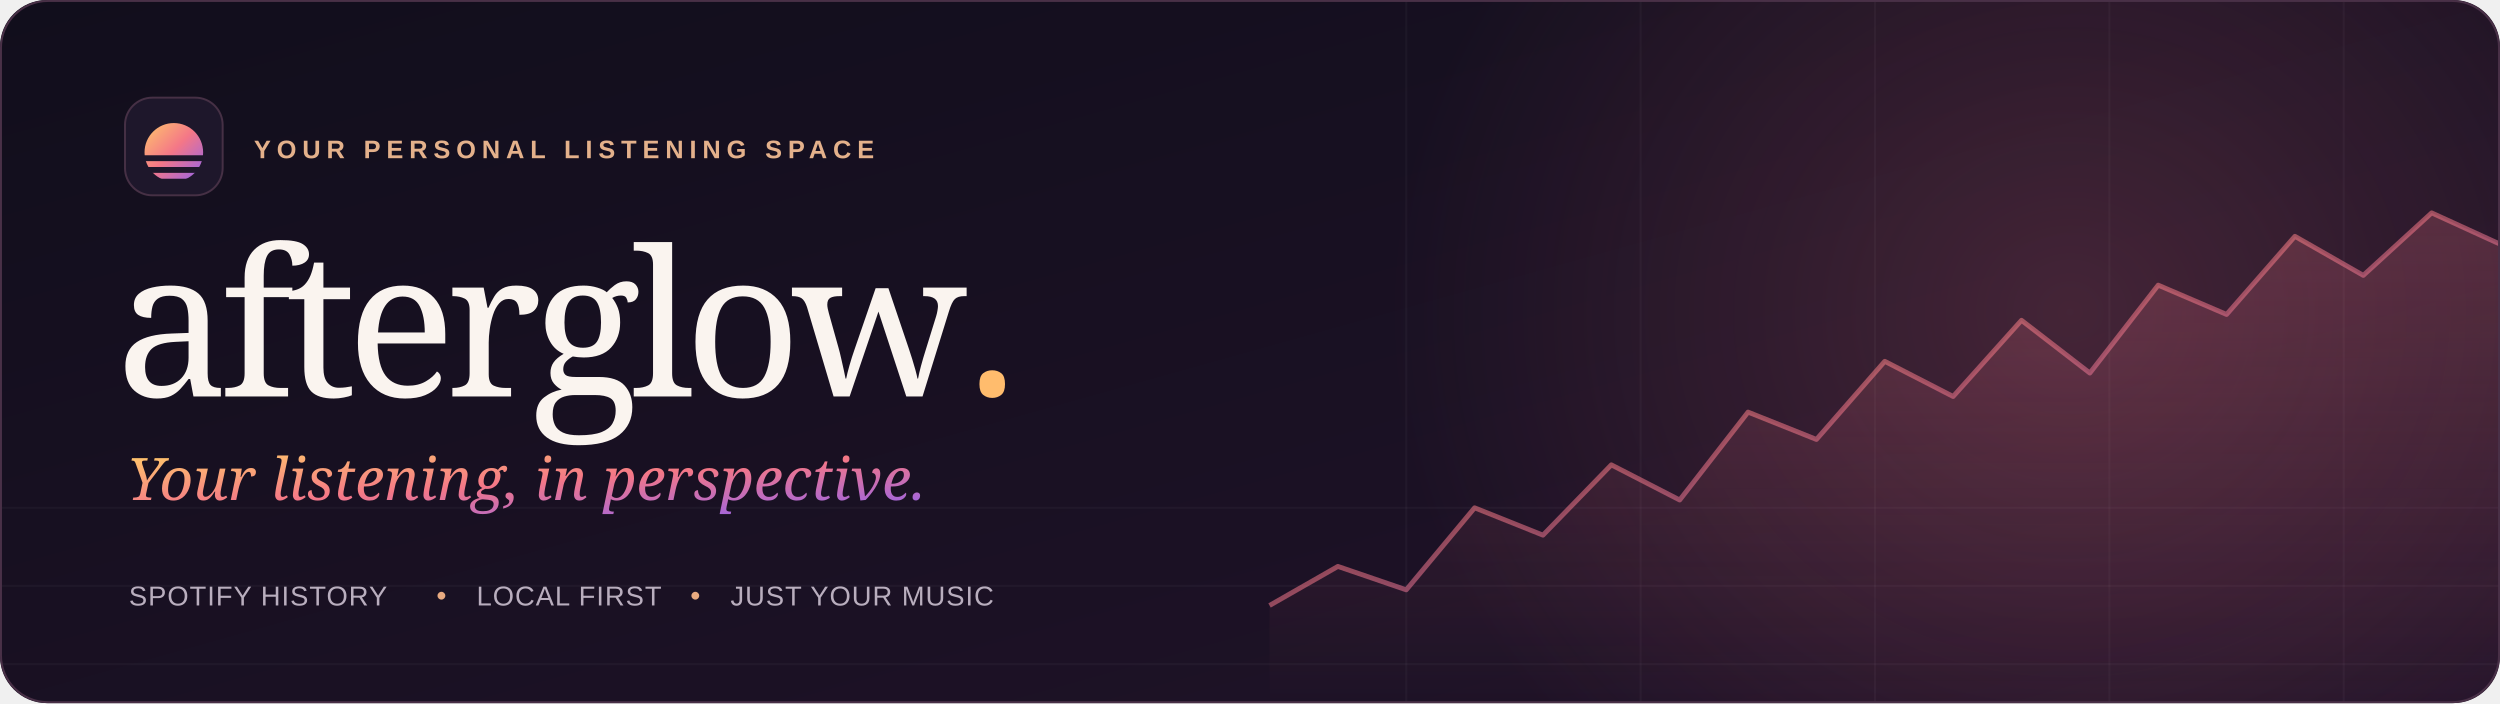
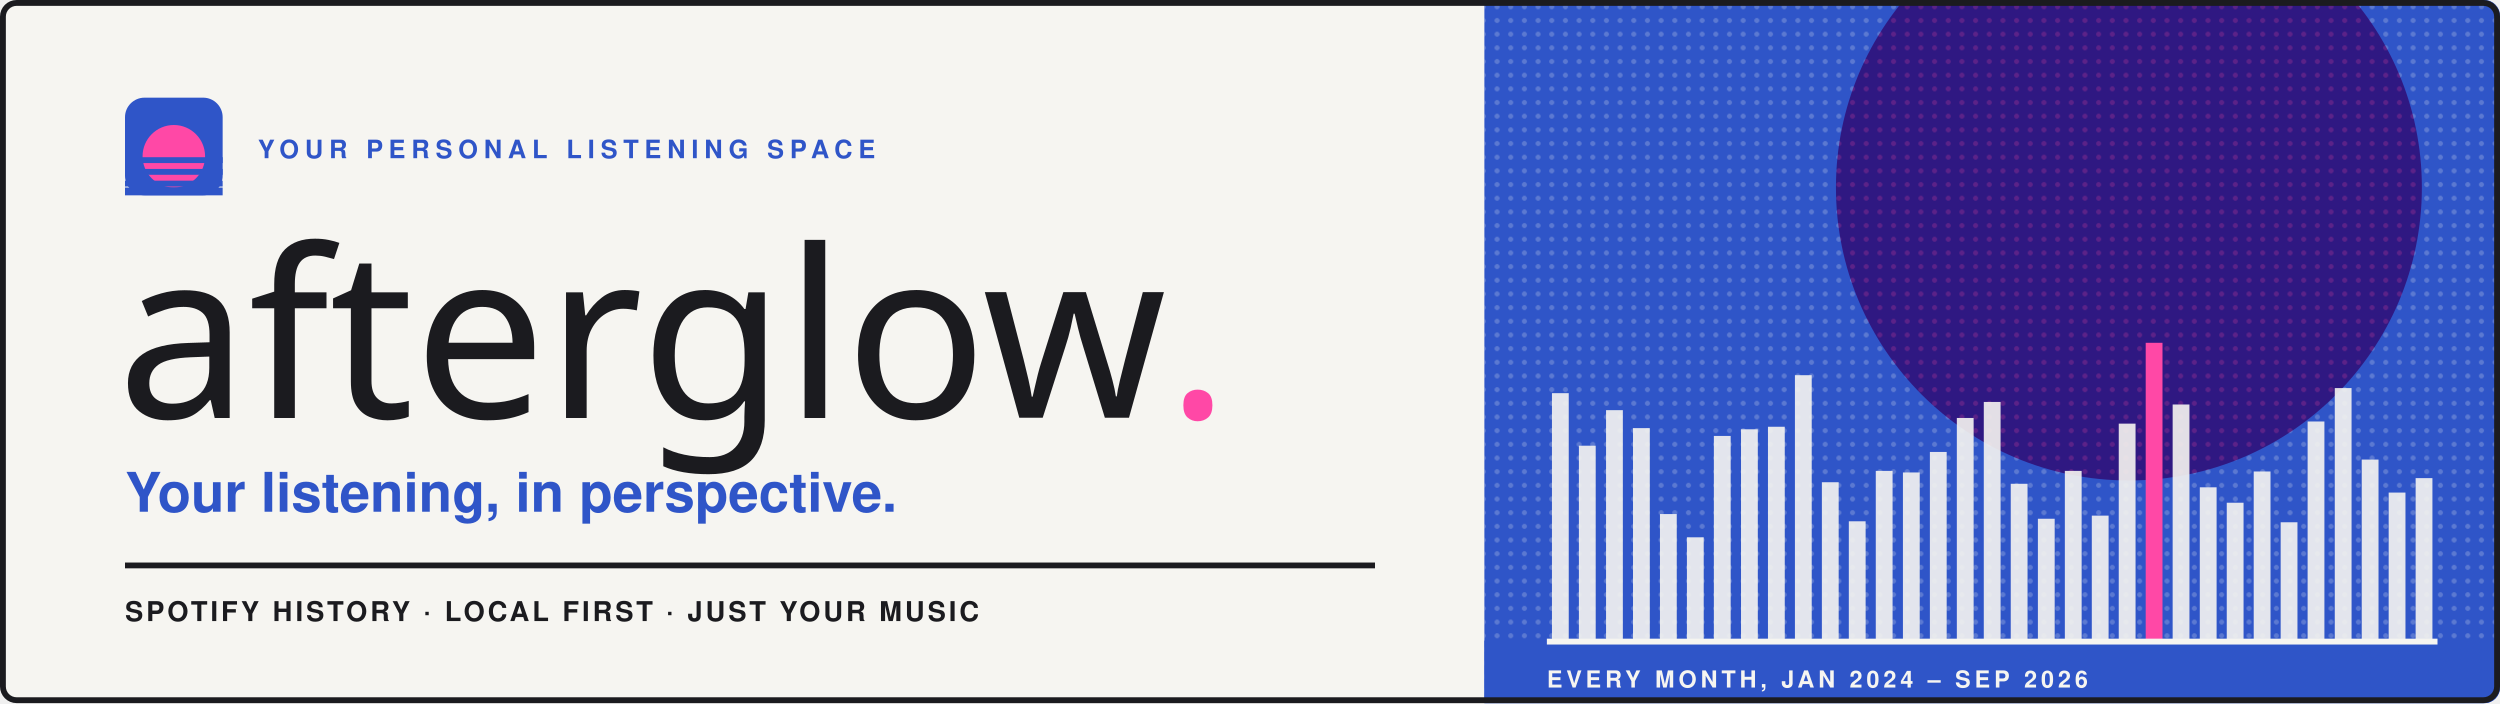
<svg xmlns="http://www.w3.org/2000/svg" width="1280" height="360" viewBox="0 0 1280 360" role="img" aria-labelledby="title desc">
  <defs>
-     <linearGradient id="background" x2="1" y2="1">
-       <stop stop-color="#110e1c" />
-       <stop offset="1" stop-color="#211329" />
-     </linearGradient>
-     <linearGradient id="sunset" x1="0" y1="0" x2="1" y2="1">
-       <stop stop-color="#ffc66b" />
-       <stop offset=".48" stop-color="#f47787" />
-       <stop offset="1" stop-color="#9061ef" />
-     </linearGradient>
-     <linearGradient id="fade" x1="0" y1="0" x2="0" y2="1">
-       <stop stop-color="#f47787" stop-opacity=".22" />
-       <stop offset="1" stop-color="#f47787" stop-opacity="0" />
-     </linearGradient>
-     <radialGradient id="halo">
-       <stop stop-color="#f47787" stop-opacity=".19" />
-       <stop offset="1" stop-color="#f47787" stop-opacity="0" />
-     </radialGradient>
+     <pattern id="dots" width="7" height="7" patternUnits="userSpaceOnUse">
+       <circle cx="3.5" cy="3.5" r="1.3" fill="#f6f5f1" fill-opacity=".22" />
+     </pattern>
    <clipPath id="frame">
-       <rect width="1280" height="360" rx="24" />
+       <rect width="1280" height="360" rx="8" />
+     </clipPath>
+     <clipPath id="block">
+       <rect x="760" y="0" width="520" height="360" />
    </clipPath>
  </defs>
  <g clip-path="url(#frame)">
-     <rect width="1280" height="360" fill="url(#background)" />
-     <ellipse cx="1060" cy="160" rx="350" ry="320" fill="url(#halo)" />
-     <g stroke="#fff" stroke-opacity=".035">
-       <path d="M0 260H1280M0 300H1280M0 340H1280" />
-       <path d="M720 0V360M840 0V360M960 0V360M1080 0V360M1200 0V360" />
+     <rect width="1280" height="360" fill="#f6f5f1" />
+     <g clip-path="url(#block)">
+       <rect x="760" width="520" height="360" fill="#2f55c8" />
+       <rect x="760" width="520" height="360" fill="url(#dots)" />
+       <circle cx="1090" cy="96" r="150" fill="#ff48a6" style="mix-blend-mode:multiply" />
+       <rect x="794.6" y="201.3" width="8.6" height="126.7" fill="#f6f5f1" opacity=".9" />
+       <rect x="808.4" y="228.2" width="8.6" height="99.8" fill="#f6f5f1" opacity=".9" />
+       <rect x="822.3" y="210.0" width="8.6" height="118.0" fill="#f6f5f1" opacity=".9" />
+       <rect x="836.1" y="219.2" width="8.6" height="108.8" fill="#f6f5f1" opacity=".9" />
+       <rect x="849.9" y="263.2" width="8.6" height="64.8" fill="#f6f5f1" opacity=".9" />
+       <rect x="863.7" y="275.1" width="8.6" height="52.9" fill="#f6f5f1" opacity=".9" />
+       <rect x="877.5" y="223.2" width="8.6" height="104.8" fill="#f6f5f1" opacity=".9" />
+       <rect x="891.4" y="219.8" width="8.6" height="108.2" fill="#f6f5f1" opacity=".9" />
+       <rect x="905.2" y="218.5" width="8.6" height="109.5" fill="#f6f5f1" opacity=".9" />
+       <rect x="919.0" y="192.1" width="8.6" height="135.9" fill="#f6f5f1" opacity=".9" />
+       <rect x="932.8" y="246.9" width="8.6" height="81.1" fill="#f6f5f1" opacity=".9" />
+       <rect x="946.6" y="266.9" width="8.6" height="61.1" fill="#f6f5f1" opacity=".9" />
+       <rect x="960.4" y="241.1" width="8.6" height="86.9" fill="#f6f5f1" opacity=".9" />
+       <rect x="974.3" y="241.9" width="8.6" height="86.1" fill="#f6f5f1" opacity=".9" />
+       <rect x="988.1" y="231.4" width="8.6" height="96.6" fill="#f6f5f1" opacity=".9" />
+       <rect x="1001.9" y="214.0" width="8.6" height="114.0" fill="#f6f5f1" opacity=".9" />
+       <rect x="1015.7" y="205.8" width="8.6" height="122.2" fill="#f6f5f1" opacity=".9" />
+       <rect x="1029.5" y="247.7" width="8.6" height="80.3" fill="#f6f5f1" opacity=".9" />
+       <rect x="1043.4" y="265.6" width="8.6" height="62.4" fill="#f6f5f1" opacity=".9" />
+       <rect x="1057.2" y="241.1" width="8.6" height="86.9" fill="#f6f5f1" opacity=".9" />
+       <rect x="1071.0" y="264.0" width="8.6" height="64.0" fill="#f6f5f1" opacity=".9" />
+       <rect x="1084.8" y="216.9" width="8.6" height="111.1" fill="#f6f5f1" opacity=".9" />
+       <rect x="1098.6" y="175.5" width="8.6" height="152.5" fill="#ff48a6" />
+       <rect x="1112.4" y="207.1" width="8.6" height="120.9" fill="#f6f5f1" opacity=".9" />
+       <rect x="1126.3" y="249.5" width="8.6" height="78.5" fill="#f6f5f1" opacity=".9" />
+       <rect x="1140.1" y="257.4" width="8.6" height="70.6" fill="#f6f5f1" opacity=".9" />
+       <rect x="1153.9" y="241.4" width="8.6" height="86.6" fill="#f6f5f1" opacity=".9" />
+       <rect x="1167.7" y="267.4" width="8.6" height="60.6" fill="#f6f5f1" opacity=".9" />
+       <rect x="1181.5" y="215.8" width="8.6" height="112.2" fill="#f6f5f1" opacity=".9" />
+       <rect x="1195.4" y="198.7" width="8.6" height="129.3" fill="#f6f5f1" opacity=".9" />
+       <rect x="1209.2" y="235.3" width="8.6" height="92.7" fill="#f6f5f1" opacity=".9" />
+       <rect x="1223.0" y="252.2" width="8.6" height="75.8" fill="#f6f5f1" opacity=".9" />
+       <rect x="1236.8" y="244.8" width="8.6" height="83.2" fill="#f6f5f1" opacity=".9" />
+       <rect x="760" y="328" width="520" height="32" fill="#2f55c8" />
+       <rect x="792" y="327" width="456" height="3" fill="#f6f5f1" />
+       <text x="792" y="352" font-family="Segoe UI, Helvetica, Arial, sans-serif" font-size="12" font-weight="700" letter-spacing="2" fill="#f6f5f1">EVERY MONTH, JAN 2024 – SEP 2026</text>
    </g>
-     <path d="M650 310 685 290 720 302 755 260 790 274 825 238 860 256 895 211 930 225 965 185 1000 203 1035 164 1070 191 1105 146 1140 161 1175 121 1210 141 1245 109 1280 125V360H650Z" fill="url(#fade)" />
-     <path d="M650 310 685 290 720 302 755 260 790 274 825 238 860 256 895 211 930 225 965 185 1000 203 1035 164 1070 191 1105 146 1140 161 1175 121 1210 141 1245 109 1280 125" fill="none" stroke="url(#sunset)" stroke-width="2.5" stroke-linejoin="round" opacity=".55" />
-     <rect x="64" y="50" width="50" height="50" rx="14" fill="#1e172b" stroke="#463045" />
-     <circle cx="89" cy="78" r="15" fill="url(#sunset)" />
-     <path d="M69 81H109M71 87H107M69 93H109" stroke="#1e172b" stroke-width="3" />
-     <text x="130" y="81" font-family="Segoe UI, Arial, sans-serif" font-size="13" font-weight="600" letter-spacing="3" fill="#e4b18b">YOUR PERSONAL LISTENING SPACE</text>
-     <text x="59" y="203" font-family="Georgia, serif" font-size="104" letter-spacing="-5" fill="#faf4ef">afterglow<tspan fill="#ffbc6d">.</tspan>
+     <rect x="64" y="50" width="50" height="50" rx="10" fill="#2f55c8" />
+     <circle cx="89" cy="80" r="16" fill="#ff48a6" />
+     <path d="M64 82H114M64 88H114M64 94H114" stroke="#2f55c8" stroke-width="3" />
+     <rect x="64" y="96" width="50" height="4" fill="#2f55c8" />
+     <text x="132" y="81" font-family="Segoe UI, Helvetica, Arial, sans-serif" font-size="13" font-weight="700" letter-spacing="3" fill="#2f55c8">YOUR PERSONAL LISTENING SPACE</text>
+     <text x="60" y="214" font-family="Impact, 'Arial Narrow Bold', 'Helvetica Neue Condensed Black', 'Arial Black', sans-serif" font-size="120" fill="#1b1b1f">afterglow<tspan fill="#ff48a6">.</tspan>
    </text>
-     <text x="65" y="256" font-family="Georgia, serif" font-size="30" font-style="italic" fill="url(#sunset)">Your listening, in perspective.</text>
-     <text x="66" y="310" font-family="Segoe UI, Arial, sans-serif" font-size="14" fill="#b9aebe" letter-spacing=".5">SPOTIFY HISTORY</text>
-     <circle cx="226" cy="305" r="2" fill="#e8aa80" />
-     <text x="244" y="310" font-family="Segoe UI, Arial, sans-serif" font-size="14" fill="#b9aebe" letter-spacing=".5">LOCAL FIRST</text>
-     <circle cx="356" cy="305" r="2" fill="#e8aa80" />
-     <text x="374" y="310" font-family="Segoe UI, Arial, sans-serif" font-size="14" fill="#b9aebe" letter-spacing=".5">JUST YOUR MUSIC</text>
-     <rect x=".5" y=".5" width="1279" height="359" rx="24" fill="none" stroke="#493047" />
+     <text x="64" y="262" font-family="Segoe UI, Helvetica, Arial, sans-serif" font-size="28" font-weight="600" fill="#2f55c8">Your listening, in perspective.</text>
+     <rect x="64" y="288" width="640" height="3" fill="#1b1b1f" />
+     <text x="64" y="318" font-family="Segoe UI, Helvetica, Arial, sans-serif" font-size="14" font-weight="700" letter-spacing="1.5" fill="#1b1b1f">SPOTIFY HISTORY  ·  LOCAL FIRST  ·  JUST YOUR MUSIC</text>
  </g>
+   <rect x="1.5" y="1.5" width="1277" height="357" rx="7" fill="none" stroke="#1b1b1f" stroke-width="3" />
</svg>
